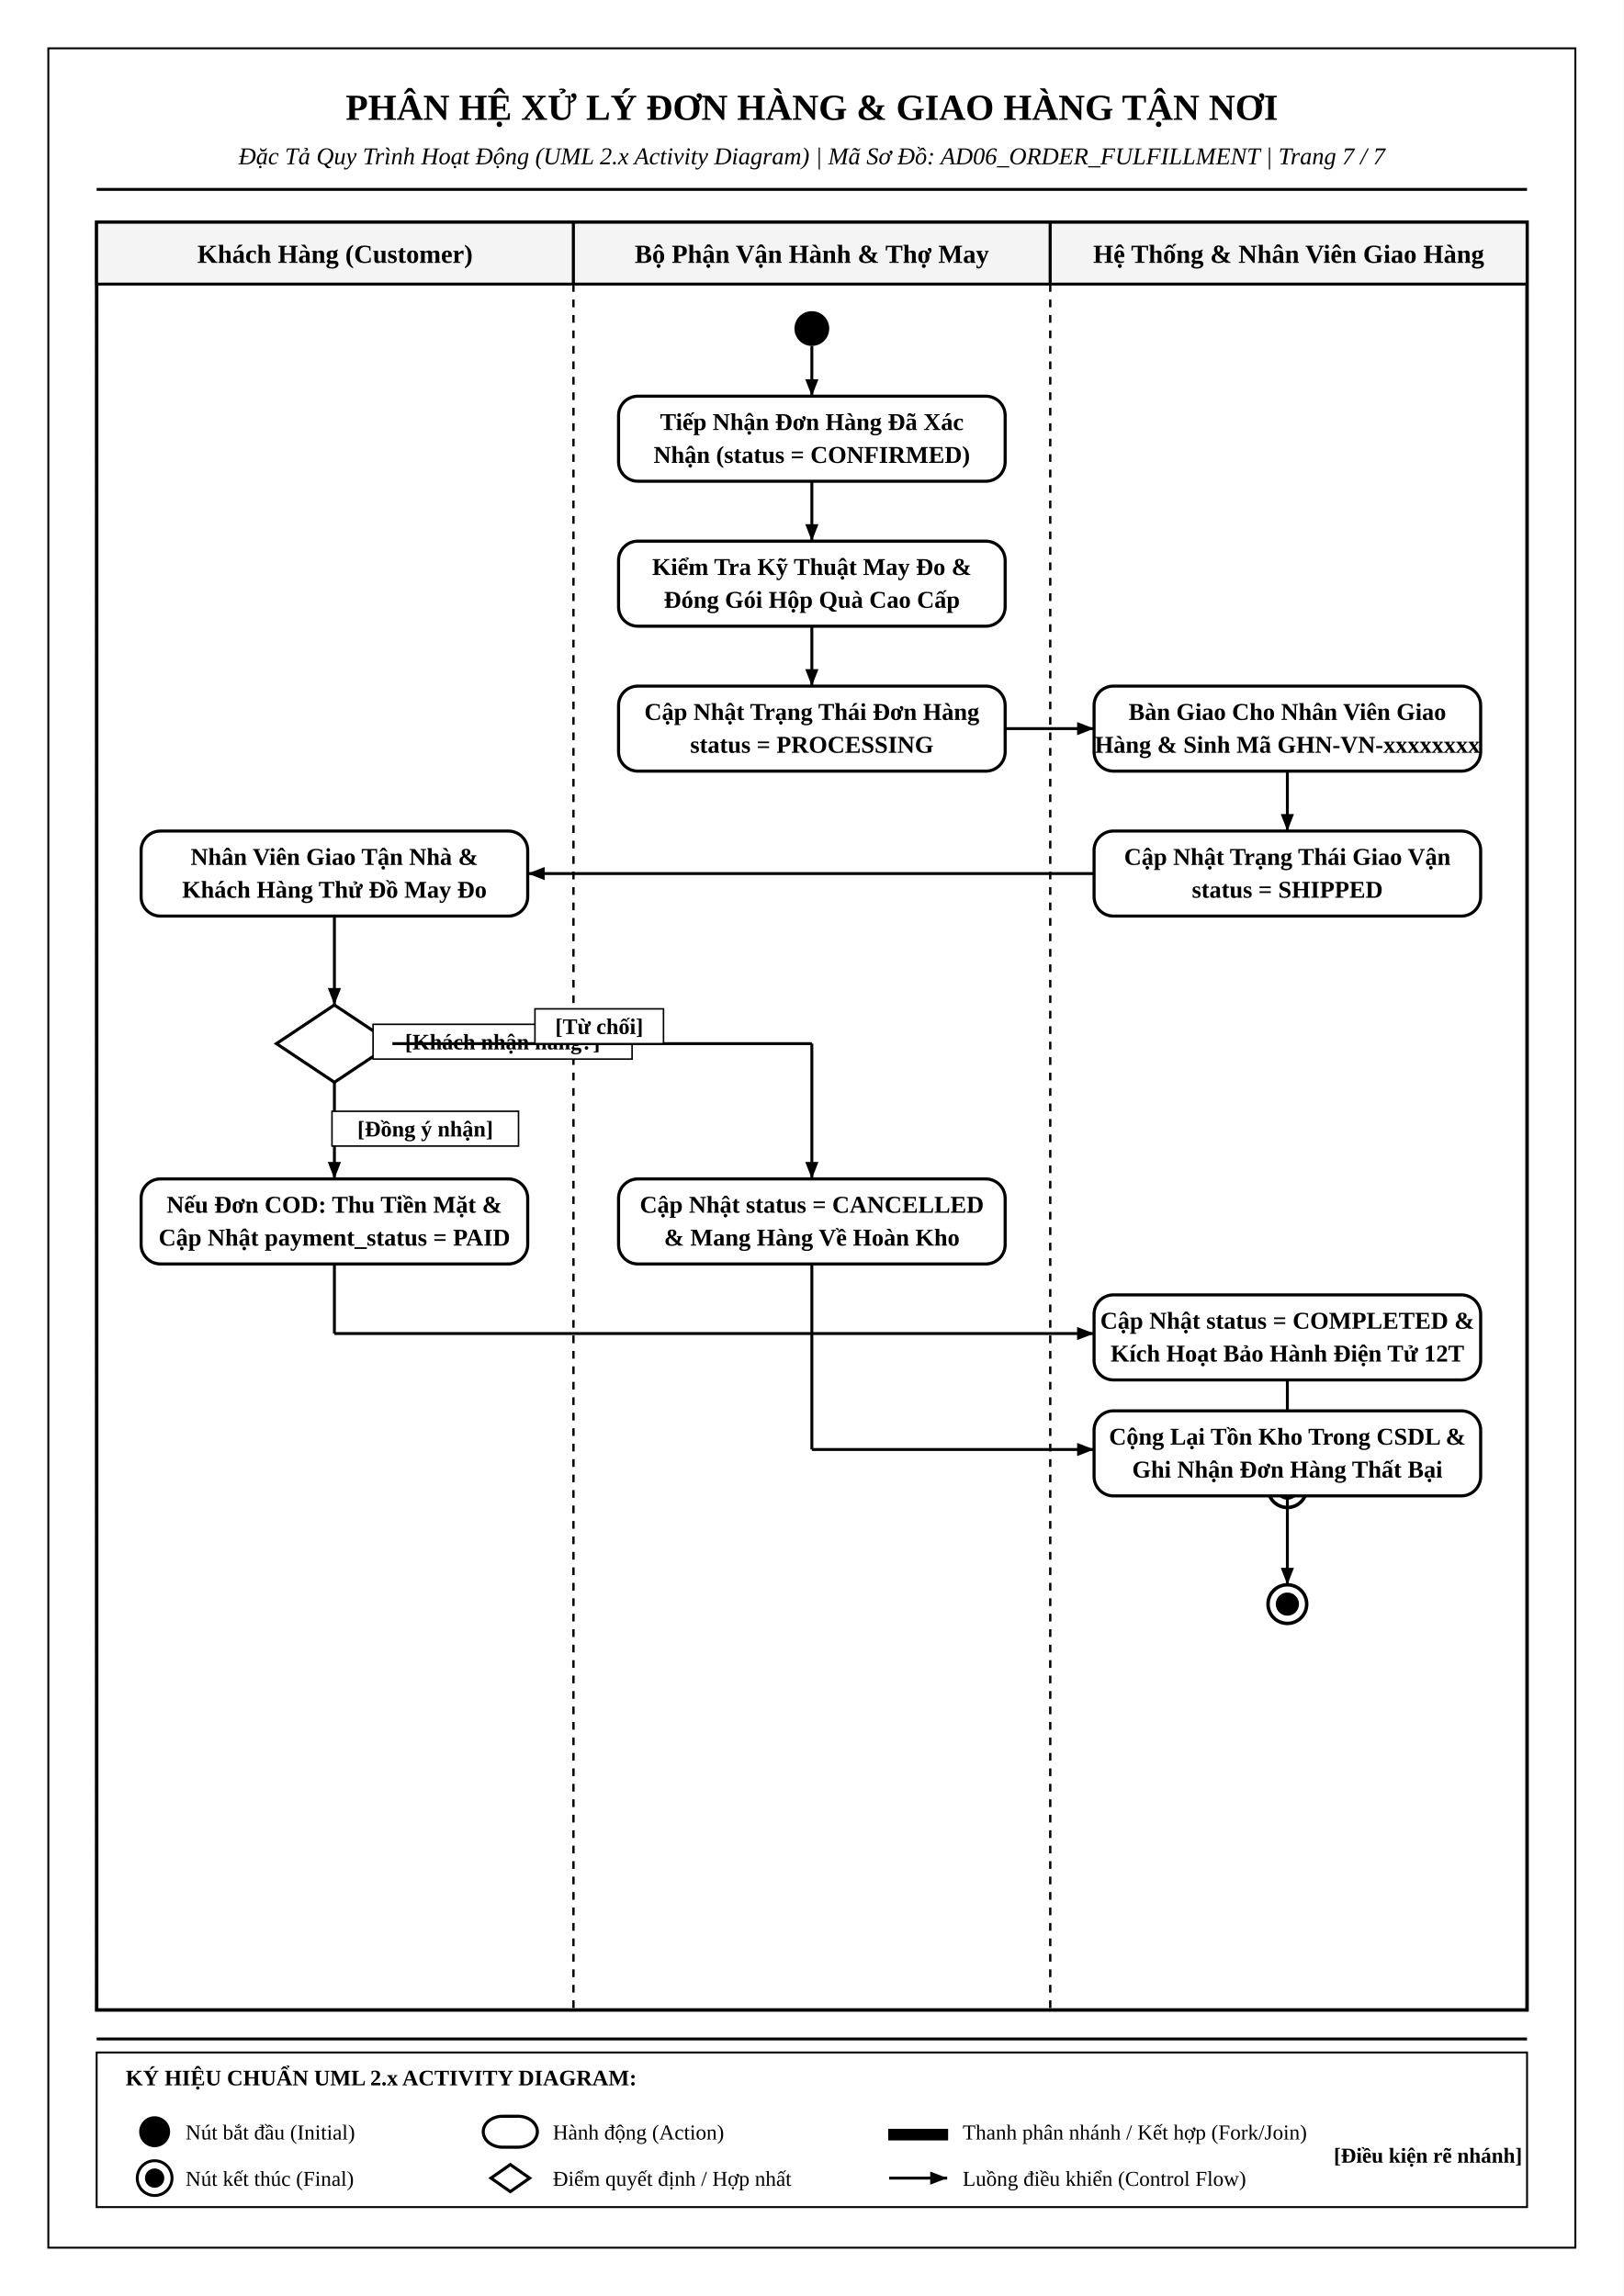
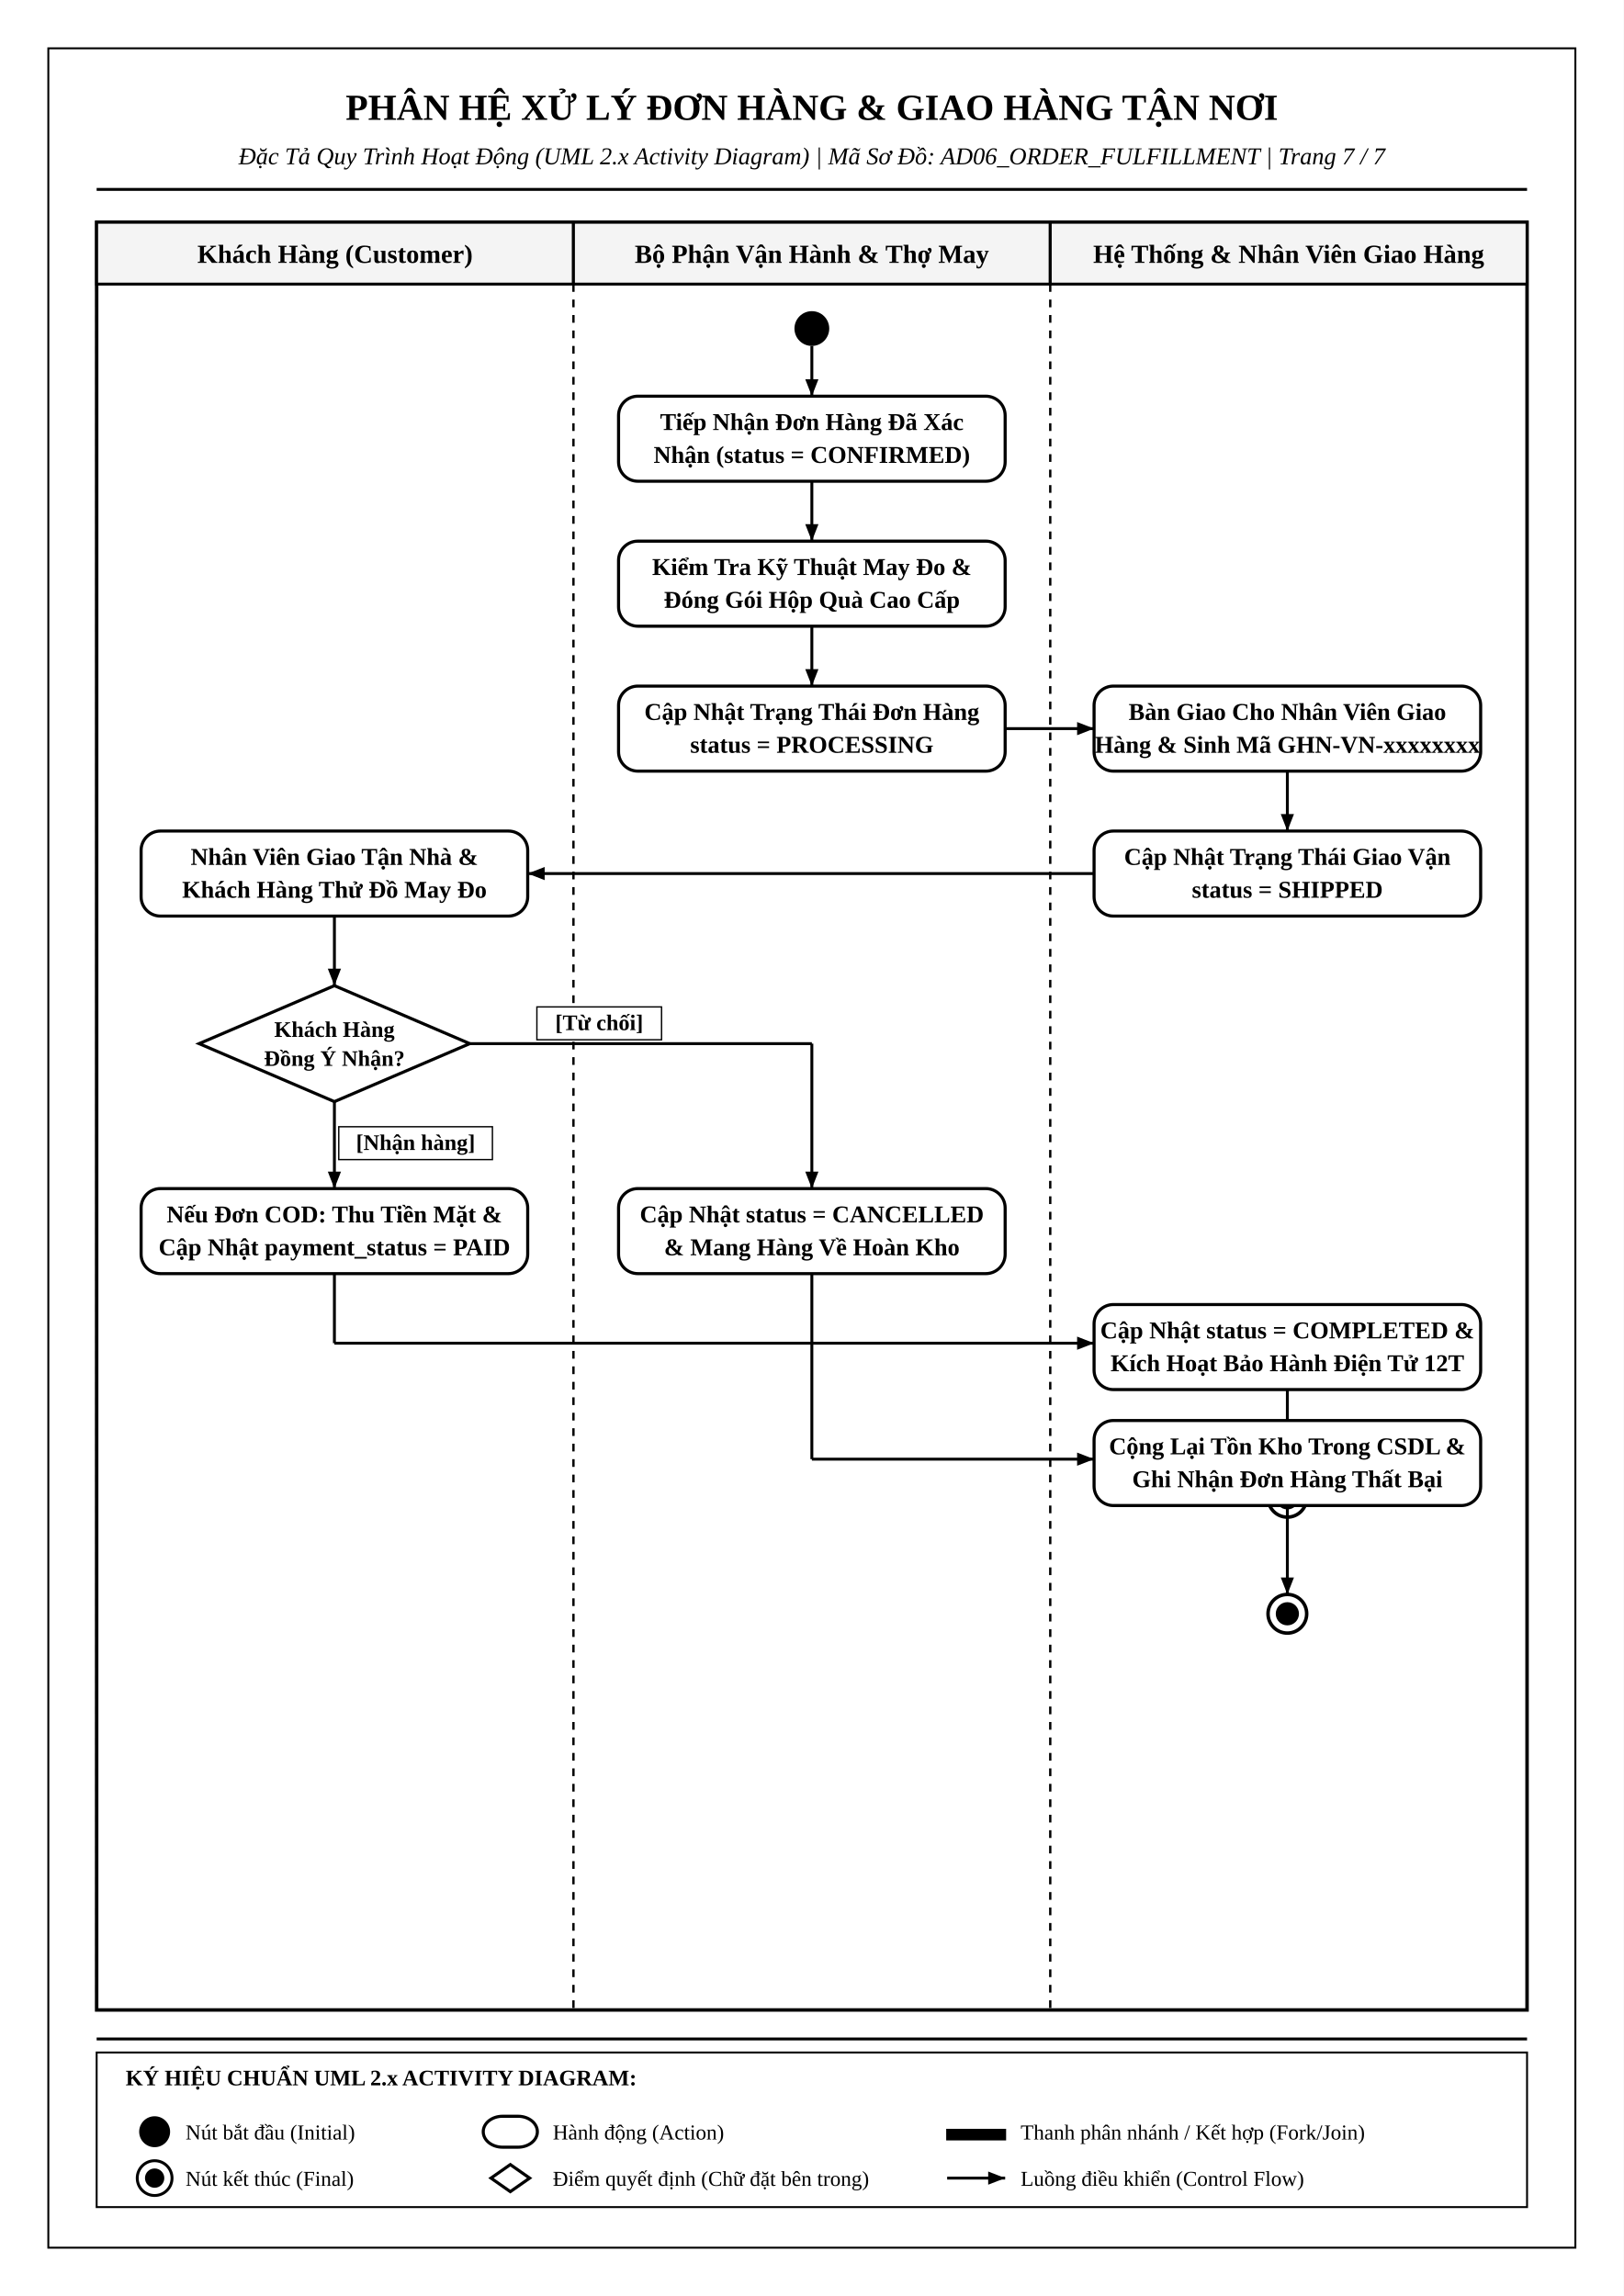
<svg xmlns="http://www.w3.org/2000/svg" viewBox="0 0 840 1188" width="840" height="1188">
  <defs>
    <style>
      .title { font-family: 'Times New Roman', serif; font-size: 19px; font-weight: bold; fill: #000000; text-anchor: middle; }
      .subtitle { font-family: 'Times New Roman', serif; font-size: 12.5px; font-style: italic; fill: #000000; text-anchor: middle; }
      .act-txt { font-family: 'Times New Roman', serif; font-size: 12.5px; font-weight: bold; fill: #000000; text-anchor: middle; }
+       .dec-txt { font-family: 'Times New Roman', serif; font-size: 11.5px; font-weight: bold; fill: #000000; text-anchor: middle; }
      .guard-txt { font-family: 'Times New Roman', serif; font-size: 11.5px; font-weight: bold; fill: #000000; text-anchor: middle; }
      .leg-lbl { font-family: 'Times New Roman', serif; font-size: 11px; fill: #000000; }
      .line { stroke: #000000; stroke-width: 1.5; fill: none; }
      .action-rect { fill: #FFFFFF; stroke: #000000; stroke-width: 1.6; rx: 10px; ry: 10px; }
      .decision-diamond { fill: #FFFFFF; stroke: #000000; stroke-width: 1.6; }
      .sync-bar { fill: #000000; stroke: #000000; }
    </style>
    <marker id="arrow" viewBox="0 0 10 10" refX="9" refY="5" markerWidth="6.5" markerHeight="6.5" orient="auto">
      <path d="M 0 1.5 L 9 5 L 0 8.5 Z" fill="#000000" />
    </marker>
  </defs>
  <rect x="0" y="0" width="840" height="1188" fill="#FFFFFF" />
  <rect x="25" y="25" width="790" height="1138" fill="none" stroke="#000000" stroke-width="1" />
  <text x="420.0" y="62" class="title">PHÂN HỆ XỬ LÝ ĐƠN HÀNG &amp; GIAO HÀNG TẬN NƠI</text>
  <text x="420.0" y="85" class="subtitle">Đặc Tả Quy Trình Hoạt Động (UML 2.x Activity Diagram) | Mã Sơ Đồ: AD06_ORDER_FULFILLMENT | Trang 7 / 7</text>
  <line x1="50" y1="98" x2="790" y2="98" class="line" />
  <rect x="50" y="115" width="740" height="925" fill="none" stroke="#000000" stroke-width="1.8" />
  <rect x="50.0" y="115" width="246.667" height="32" fill="#F4F4F4" stroke="#000000" stroke-width="1.5" />
  <text x="173.333" y="136" font-family="'Times New Roman', serif" font-size="13.5px" font-weight="bold" fill="#000000" text-anchor="middle">Khách Hàng (Customer)</text>
  <line x1="50.0" y1="147" x2="50.0" y2="1040" stroke="#000000" stroke-width="1.2" stroke-dasharray="4,4" />
  <rect x="296.667" y="115" width="246.667" height="32" fill="#F4F4F4" stroke="#000000" stroke-width="1.5" />
  <text x="420" y="136" font-family="'Times New Roman', serif" font-size="13.5px" font-weight="bold" fill="#000000" text-anchor="middle">Bộ Phận Vận Hành &amp; Thợ May</text>
  <line x1="296.667" y1="147" x2="296.667" y2="1040" stroke="#000000" stroke-width="1.2" stroke-dasharray="4,4" />
  <rect x="543.333" y="115" width="246.667" height="32" fill="#F4F4F4" stroke="#000000" stroke-width="1.5" />
  <text x="666.667" y="136" font-family="'Times New Roman', serif" font-size="13.5px" font-weight="bold" fill="#000000" text-anchor="middle">Hệ Thống &amp; Nhân Viên Giao Hàng</text>
  <line x1="543.333" y1="147" x2="543.333" y2="1040" stroke="#000000" stroke-width="1.2" stroke-dasharray="4,4" />
  <line x1="790" y1="147" x2="790" y2="1040" stroke="#000000" stroke-width="1.2" />
  <circle cx="420" cy="170" r="9" fill="#000000" />
  <line x1="420" y1="179" x2="420" y2="205" class="line" marker-end="url(#arrow)" />
  <rect x="320" y="205" width="200" height="44" class="action-rect" />
  <text x="420.0" y="222.5" class="act-txt">Tiếp Nhận Đơn Hàng Đã Xác</text>
  <text x="420.0" y="239.5" class="act-txt">Nhận (status = CONFIRMED)</text>
  <line x1="420" y1="249" x2="420" y2="280" class="line" marker-end="url(#arrow)" />
  <rect x="320" y="280" width="200" height="44" class="action-rect" />
  <text x="420.0" y="297.5" class="act-txt">Kiểm Tra Kỹ Thuật May Đo &amp;</text>
  <text x="420.0" y="314.5" class="act-txt">Đóng Gói Hộp Quà Cao Cấp</text>
  <line x1="420" y1="324" x2="420" y2="355" class="line" marker-end="url(#arrow)" />
  <rect x="320" y="355" width="200" height="44" class="action-rect" />
  <text x="420.0" y="372.5" class="act-txt">Cập Nhật Trạng Thái Đơn Hàng</text>
  <text x="420.0" y="389.5" class="act-txt">status = PROCESSING</text>
  <line x1="520" y1="377" x2="566" y2="377" class="line" marker-end="url(#arrow)" />
  <rect x="566" y="355" width="200" height="44" class="action-rect" />
  <text x="666.0" y="372.5" class="act-txt">Bàn Giao Cho Nhân Viên Giao</text>
  <text x="666.0" y="389.5" class="act-txt">Hàng &amp; Sinh Mã GHN-VN-xxxxxxxx</text>
  <line x1="666" y1="399" x2="666" y2="430" class="line" marker-end="url(#arrow)" />
  <rect x="566" y="430" width="200" height="44" class="action-rect" />
  <text x="666.0" y="447.5" class="act-txt">Cập Nhật Trạng Thái Giao Vận</text>
  <text x="666.0" y="464.5" class="act-txt">status = SHIPPED</text>
  <line x1="566" y1="452" x2="273" y2="452" class="line" marker-end="url(#arrow)" />
  <rect x="73" y="430" width="200" height="44" class="action-rect" />
  <text x="173.0" y="447.5" class="act-txt">Nhân Viên Giao Tận Nhà &amp;</text>
  <text x="173.0" y="464.5" class="act-txt">Khách Hàng Thử Đồ May Đo</text>
-   <line x1="173" y1="474" x2="173" y2="520" class="line" marker-end="url(#arrow)" />
-   <polygon points="173,520 203,540 173,560 143,540" class="decision-diamond" />
-   <rect x="193.0" y="530" width="134.0" height="18" fill="#FFFFFF" stroke="#000000" stroke-width="0.8" />
-   <text x="260" y="543" class="guard-txt">[Khách nhận hàng?]</text>
-   <line x1="173" y1="560" x2="173" y2="610" class="line" marker-end="url(#arrow)" />
-   <rect x="171.75" y="575" width="96.5" height="18" fill="#FFFFFF" stroke="#000000" stroke-width="0.8" />
-   <text x="220" y="588" class="guard-txt">[Đồng ý nhận]</text>
-   <rect x="73" y="610" width="200" height="44" class="action-rect" />
-   <text x="173.0" y="627.5" class="act-txt">Nếu Đơn COD: Thu Tiền Mặt &amp;</text>
-   <text x="173.0" y="644.5" class="act-txt">Cập Nhật payment_status = PAID</text>
-   <line x1="173" y1="654" x2="173" y2="690" class="line" />
-   <line x1="173" y1="690" x2="566" y2="690" class="line" marker-end="url(#arrow)" />
-   <rect x="566" y="670" width="200" height="44" class="action-rect" />
-   <text x="666.0" y="687.5" class="act-txt">Cập Nhật status = COMPLETED &amp;</text>
-   <text x="666.0" y="704.5" class="act-txt">Kích Hoạt Bảo Hành Điện Tử 12T</text>
-   <line x1="666" y1="714" x2="666" y2="760" class="line" marker-end="url(#arrow)" />
-   <circle cx="666" cy="770" r="10" fill="none" stroke="#000000" stroke-width="1.8" />
-   <circle cx="666" cy="770" r="6" fill="#000000" />
-   <line x1="203" y1="540" x2="420" y2="540" class="line" />
-   <line x1="420" y1="540" x2="420" y2="610" class="line" marker-end="url(#arrow)" />
-   <rect x="276.75" y="522" width="66.5" height="18" fill="#FFFFFF" stroke="#000000" stroke-width="0.8" />
-   <text x="310" y="535" class="guard-txt">[Từ chối]</text>
-   <rect x="320" y="610" width="200" height="44" class="action-rect" />
-   <text x="420.0" y="627.5" class="act-txt">Cập Nhật status = CANCELLED</text>
-   <text x="420.0" y="644.5" class="act-txt">&amp; Mang Hàng Về Hoàn Kho</text>
-   <line x1="420" y1="654" x2="420" y2="750" class="line" />
-   <line x1="420" y1="750" x2="566" y2="750" class="line" marker-end="url(#arrow)" />
-   <rect x="566" y="730" width="200" height="44" class="action-rect" />
-   <text x="666.0" y="747.5" class="act-txt">Cộng Lại Tồn Kho Trong CSDL &amp;</text>
-   <text x="666.0" y="764.5" class="act-txt">Ghi Nhận Đơn Hàng Thất Bại</text>
-   <line x1="666" y1="774" x2="666" y2="820" class="line" marker-end="url(#arrow)" />
-   <circle cx="666" cy="830" r="10" fill="none" stroke="#000000" stroke-width="1.8" />
-   <circle cx="666" cy="830" r="6" fill="#000000" />
+   <line x1="173" y1="474" x2="173" y2="510" class="line" marker-end="url(#arrow)" />
+   <polygon points="173,510 243,540 173,570 103,540" class="decision-diamond" />
+   <text x="173" y="536.5" class="dec-txt">Khách Hàng</text>
+   <text x="173" y="551.5" class="dec-txt">Đồng Ý Nhận?</text>
+   <line x1="173" y1="570" x2="173" y2="615" class="line" marker-end="url(#arrow)" />
+   <rect x="175.25" y="583" width="79.5" height="17" fill="#FFFFFF" stroke="#000000" stroke-width="0.7" />
+   <text x="215" y="595" class="guard-txt">[Nhận hàng]</text>
+   <rect x="73" y="615" width="200" height="44" class="action-rect" />
+   <text x="173.0" y="632.5" class="act-txt">Nếu Đơn COD: Thu Tiền Mặt &amp;</text>
+   <text x="173.0" y="649.5" class="act-txt">Cập Nhật payment_status = PAID</text>
+   <line x1="173" y1="659" x2="173" y2="695" class="line" />
+   <line x1="173" y1="695" x2="566" y2="695" class="line" marker-end="url(#arrow)" />
+   <rect x="566" y="675" width="200" height="44" class="action-rect" />
+   <text x="666.0" y="692.5" class="act-txt">Cập Nhật status = COMPLETED &amp;</text>
+   <text x="666.0" y="709.5" class="act-txt">Kích Hoạt Bảo Hành Điện Tử 12T</text>
+   <line x1="666" y1="719" x2="666" y2="765" class="line" marker-end="url(#arrow)" />
+   <circle cx="666" cy="775" r="10" fill="none" stroke="#000000" stroke-width="1.8" />
+   <circle cx="666" cy="775" r="6" fill="#000000" />
+   <line x1="243" y1="540" x2="420" y2="540" class="line" />
+   <line x1="420" y1="540" x2="420" y2="615" class="line" marker-end="url(#arrow)" />
+   <rect x="277.75" y="521" width="64.5" height="17" fill="#FFFFFF" stroke="#000000" stroke-width="0.7" />
+   <text x="310" y="533" class="guard-txt">[Từ chối]</text>
+   <rect x="320" y="615" width="200" height="44" class="action-rect" />
+   <text x="420.0" y="632.5" class="act-txt">Cập Nhật status = CANCELLED</text>
+   <text x="420.0" y="649.5" class="act-txt">&amp; Mang Hàng Về Hoàn Kho</text>
+   <line x1="420" y1="659" x2="420" y2="755" class="line" />
+   <line x1="420" y1="755" x2="566" y2="755" class="line" marker-end="url(#arrow)" />
+   <rect x="566" y="735" width="200" height="44" class="action-rect" />
+   <text x="666.0" y="752.5" class="act-txt">Cộng Lại Tồn Kho Trong CSDL &amp;</text>
+   <text x="666.0" y="769.5" class="act-txt">Ghi Nhận Đơn Hàng Thất Bại</text>
+   <line x1="666" y1="779" x2="666" y2="825" class="line" marker-end="url(#arrow)" />
+   <circle cx="666" cy="835" r="10" fill="none" stroke="#000000" stroke-width="1.8" />
+   <circle cx="666" cy="835" r="6" fill="#000000" />
  <line x1="50" y1="1055" x2="790" y2="1055" class="line" />
  <rect x="50" y="1062" width="740" height="80" fill="#FFFFFF" stroke="#000000" stroke-width="1" />
  <text x="65" y="1079" font-family="'Times New Roman', serif" font-size="11.5px" font-weight="bold" fill="#000000">KÝ HIỆU CHUẨN UML 2.x ACTIVITY DIAGRAM:</text>
  <circle cx="80" cy="1103" r="8" fill="#000000" />
  <text x="96" y="1107" class="leg-lbl">Nút bắt đầu (Initial)</text>
  <circle cx="80" cy="1127" r="9" fill="none" stroke="#000000" stroke-width="1.5" />
  <circle cx="80" cy="1127" r="5" fill="#000000" />
  <text x="96" y="1131" class="leg-lbl">Nút kết thúc (Final)</text>
  <rect x="250" y="1095" width="28" height="16" class="action-rect" />
  <text x="286" y="1107" class="leg-lbl">Hành động (Action)</text>
  <polygon points="264,1120 274,1127 264,1134 254,1127" class="decision-diamond" />
-   <text x="286" y="1131" class="leg-lbl">Điểm quyết định / Hợp nhất</text>
-   <rect x="460" y="1102" width="30" height="5" class="sync-bar" />
-   <text x="498" y="1107" class="leg-lbl">Thanh phân nhánh / Kết hợp (Fork/Join)</text>
-   <line x1="460" y1="1127" x2="490" y2="1127" class="line" marker-end="url(#arrow)" />
-   <text x="498" y="1131" class="leg-lbl">Luồng điều khiển (Control Flow)</text>
-   <text x="690" y="1119" class="leg-lbl" font-weight="bold">[Điều kiện rẽ nhánh]</text>
+   <text x="286" y="1131" class="leg-lbl">Điểm quyết định (Chữ đặt bên trong)</text>
+   <rect x="490" y="1102" width="30" height="5" class="sync-bar" />
+   <text x="528" y="1107" class="leg-lbl">Thanh phân nhánh / Kết hợp (Fork/Join)</text>
+   <line x1="490" y1="1127" x2="520" y2="1127" class="line" marker-end="url(#arrow)" />
+   <text x="528" y="1131" class="leg-lbl">Luồng điều khiển (Control Flow)</text>
</svg>
